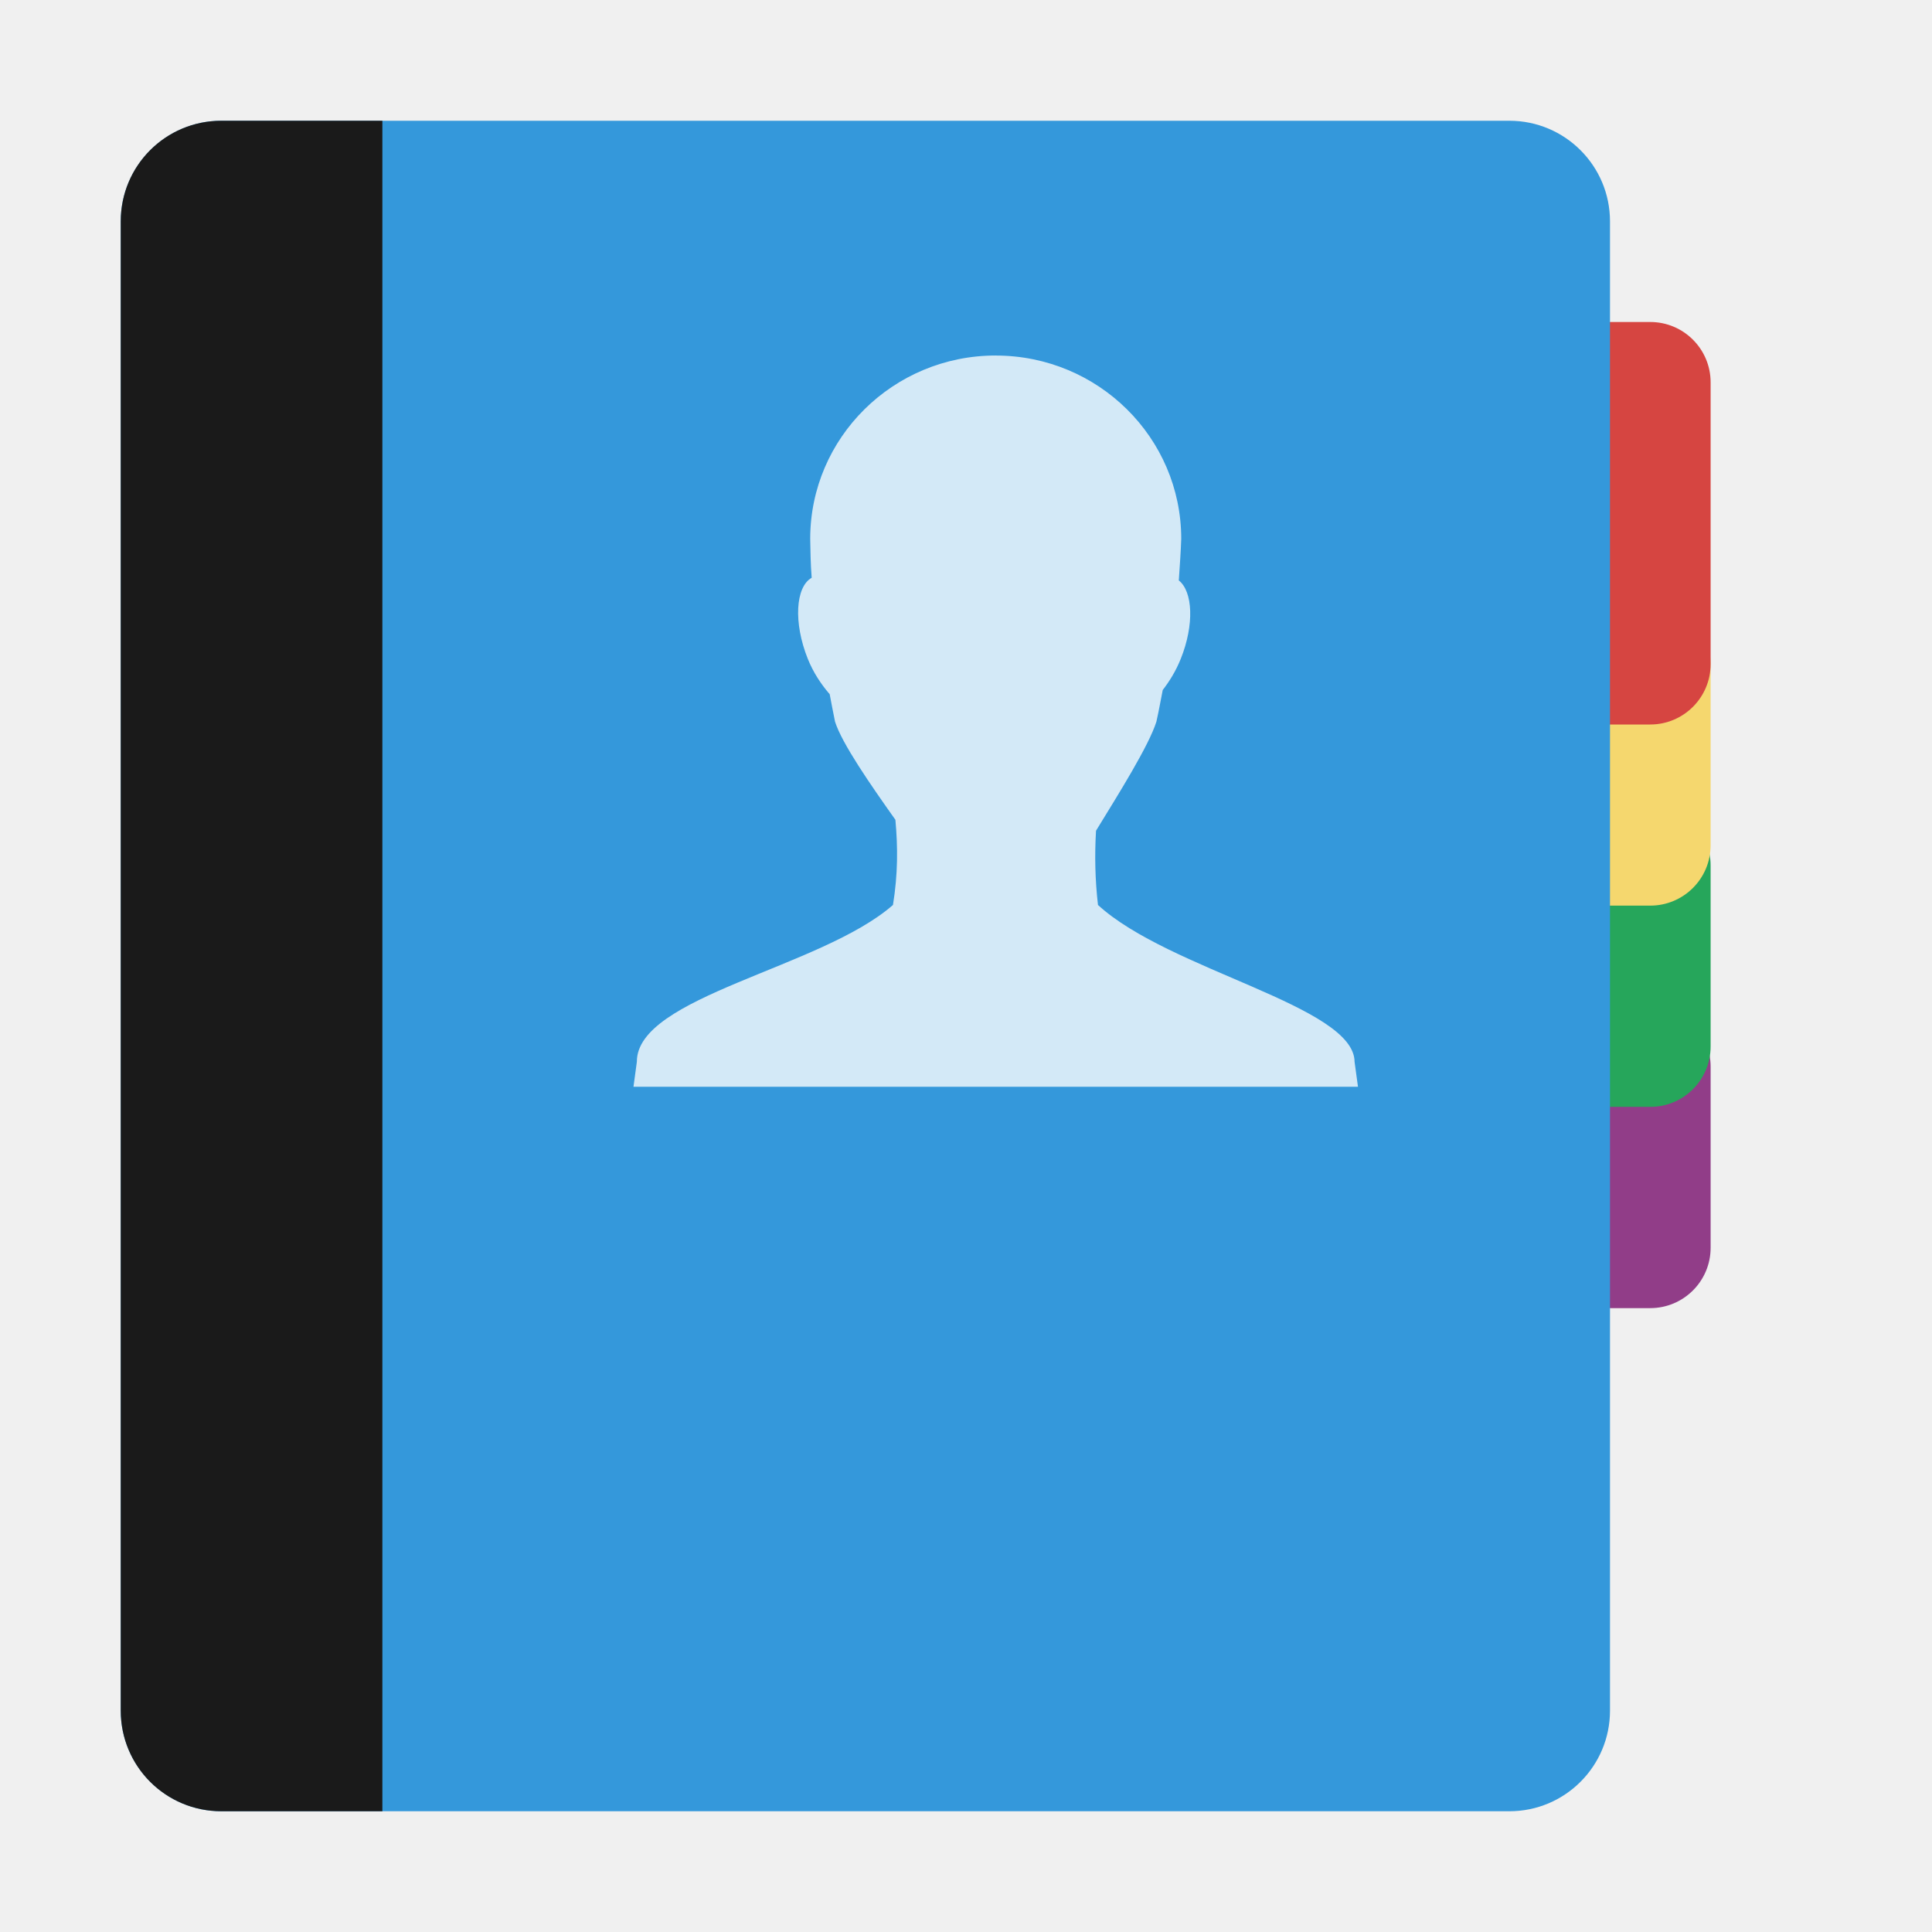
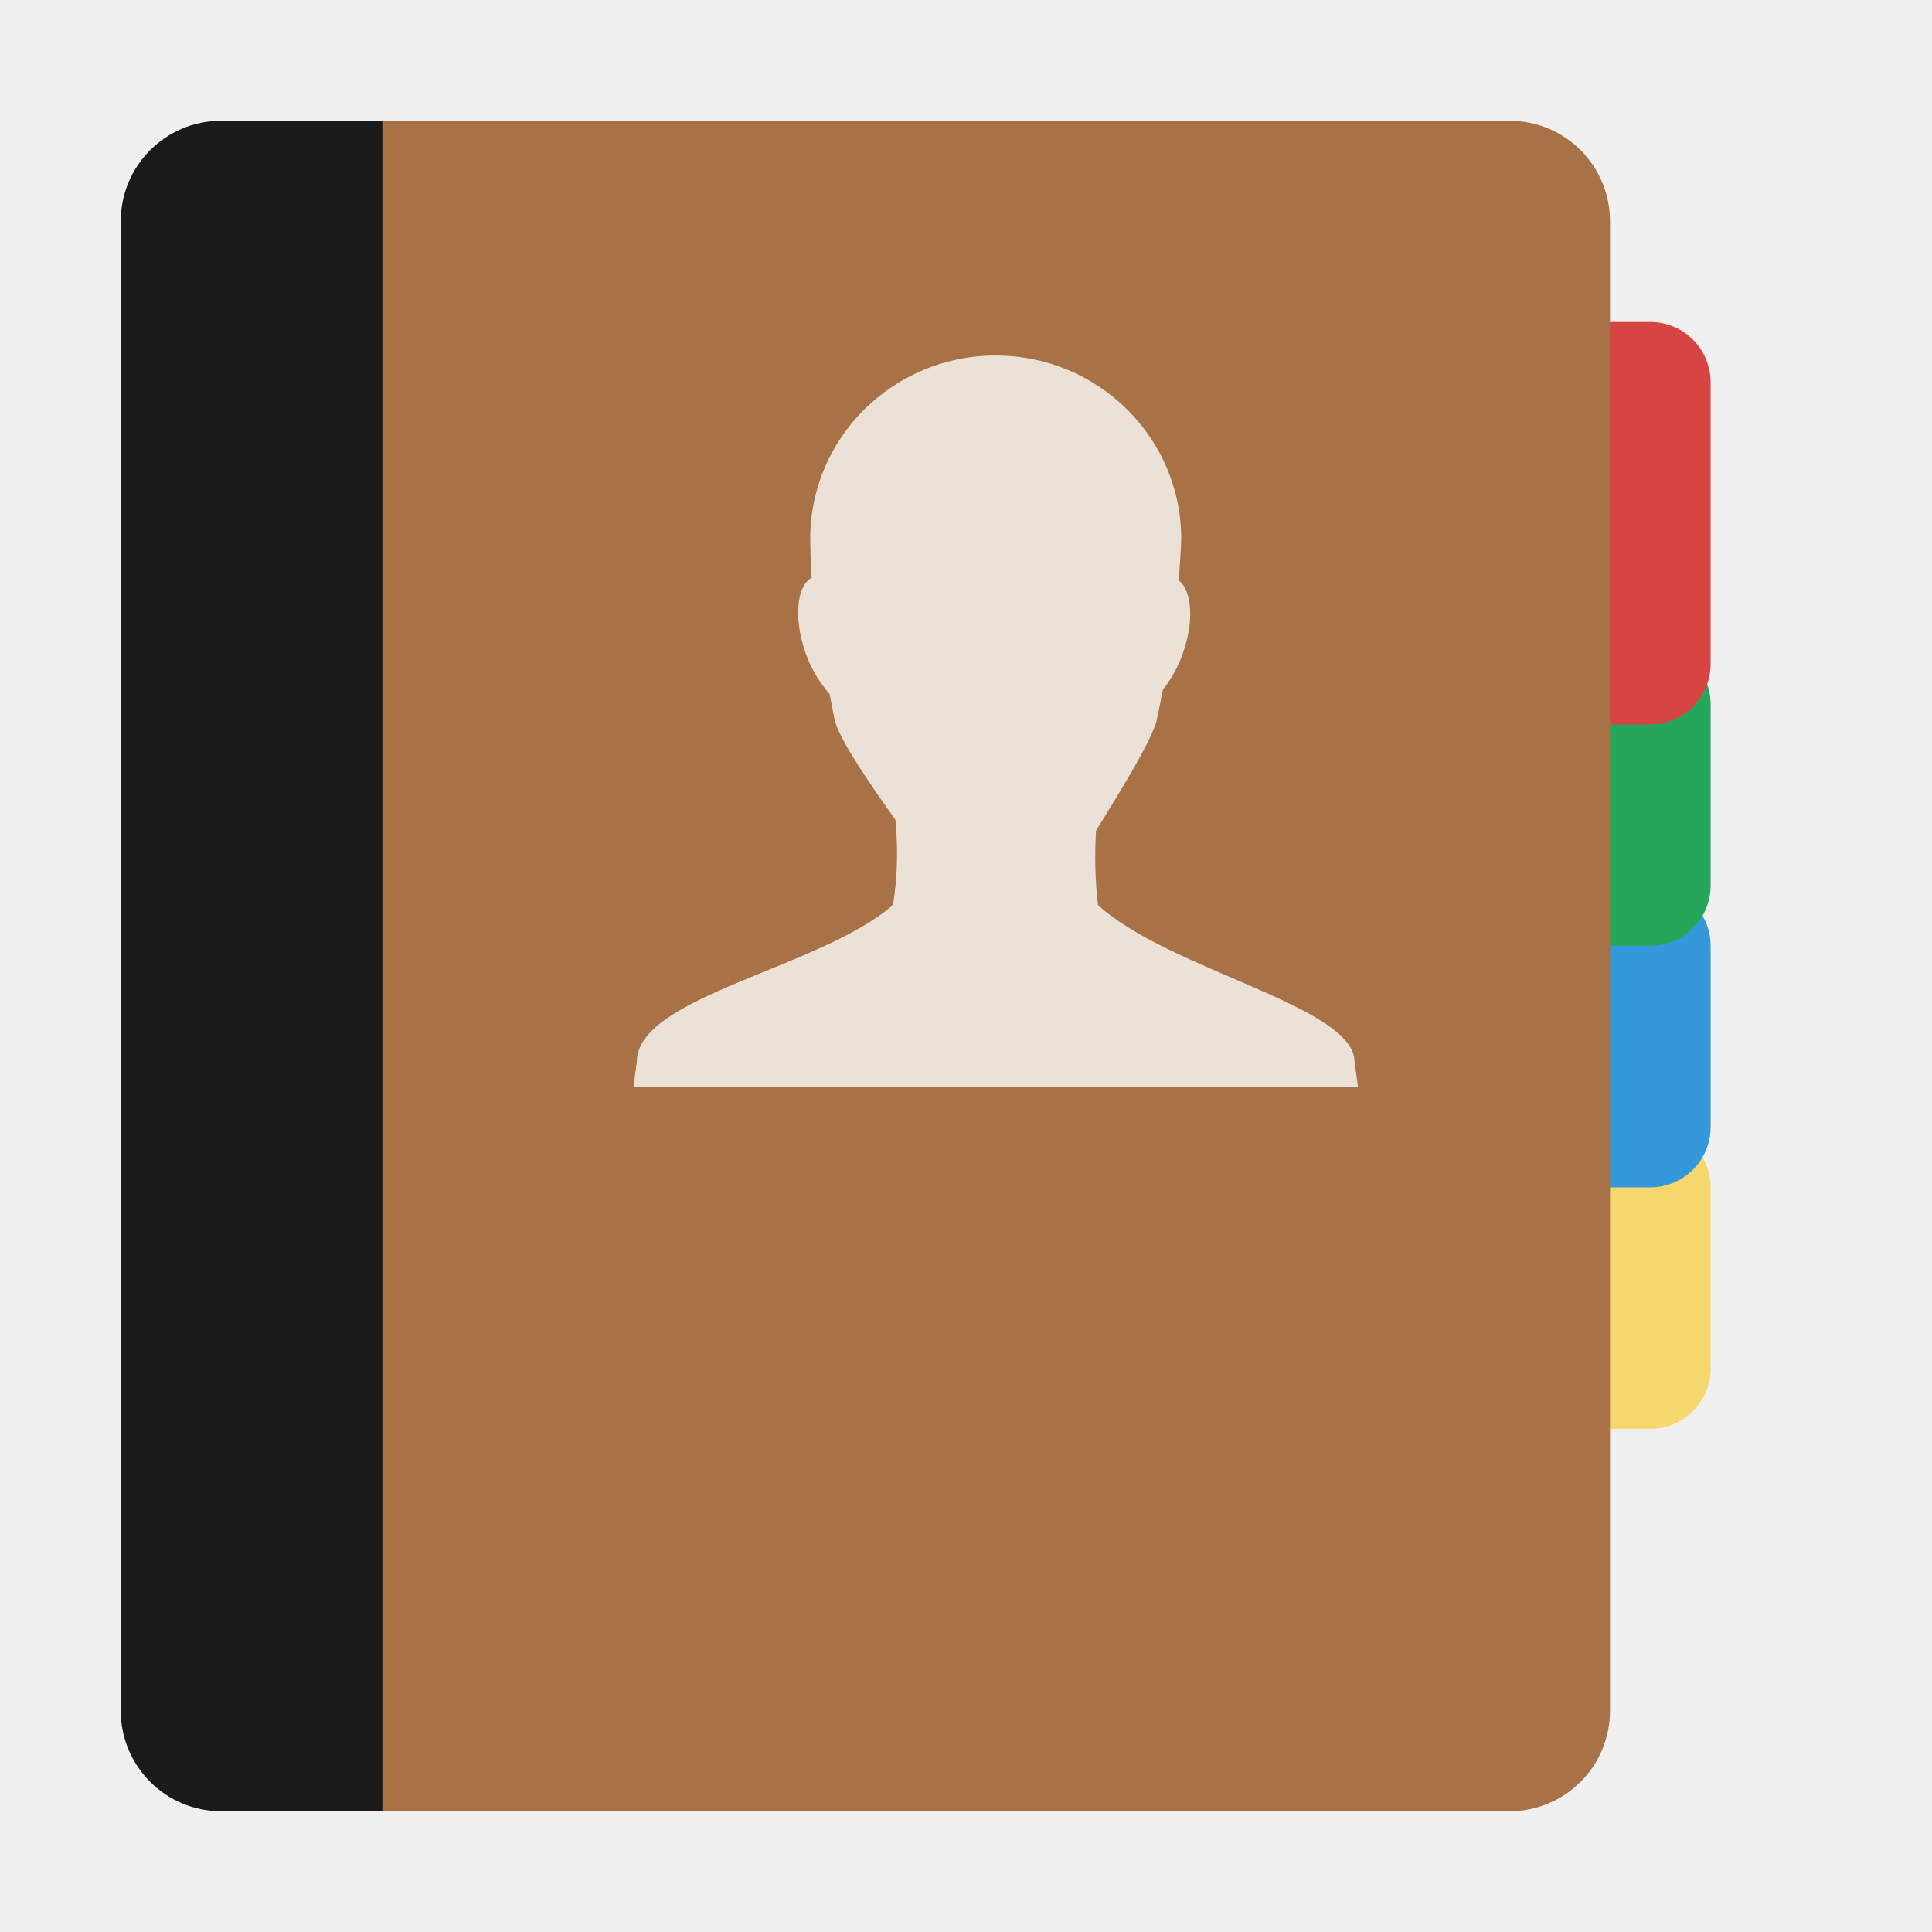
<svg xmlns="http://www.w3.org/2000/svg" xmlns:xlink="http://www.w3.org/1999/xlink" version="1.0" width="96" height="96" id="svg2408">
  <defs id="defs2410">
    <linearGradient id="linearGradient3853">
      <stop id="stop3855" style="stop-color:#000000;stop-opacity:1" offset="0" />
      <stop id="stop3857" style="stop-color:#313131;stop-opacity:1" offset="1" />
    </linearGradient>
    <linearGradient x1="45.448" y1="92.54" x2="45.448" y2="7.017" id="ButtonShadow" gradientUnits="userSpaceOnUse" gradientTransform="scale(1.005865,0.994169)">
      <stop id="stop3750" style="stop-color:#000000;stop-opacity:1" offset="0" />
      <stop id="stop3752" style="stop-color:#000000;stop-opacity:0.588" offset="1" />
    </linearGradient>
    <linearGradient id="linearGradient3737">
      <stop id="stop3739" style="stop-color:#ffffff;stop-opacity:1" offset="0" />
      <stop id="stop3741" style="stop-color:#ffffff;stop-opacity:0" offset="1" />
    </linearGradient>
    <linearGradient id="linearGradient3700">
      <stop id="stop3702" style="stop-color:#da8714;stop-opacity:1" offset="0" />
      <stop id="stop3704" style="stop-color:#f4d468;stop-opacity:1" offset="1" />
    </linearGradient>
    <filter color-interpolation-filters="sRGB" id="filter3174">
      <feGaussianBlur id="feGaussianBlur3176" stdDeviation="1.71" />
    </filter>
    <linearGradient x1="36.357" y1="6" x2="36.357" y2="63.893" id="linearGradient3188" xlink:href="#linearGradient3737" gradientUnits="userSpaceOnUse" />
    <filter x="-0.192" y="-0.192" width="1.384" height="1.384" color-interpolation-filters="sRGB" id="filter3794">
      <feGaussianBlur id="feGaussianBlur3796" stdDeviation="5.28" />
    </filter>
    <linearGradient x1="48" y1="20.221" x2="48" y2="138.661" id="linearGradient3613" xlink:href="#linearGradient3737" gradientUnits="userSpaceOnUse" />
    <radialGradient cx="48" cy="90.172" r="42" fx="48" fy="90.172" id="radialGradient3619" xlink:href="#linearGradient3737" gradientUnits="userSpaceOnUse" gradientTransform="matrix(1.157313,0,0,0.9959077,-7.551021,0.1971319)" />
    <clipPath id="clipPath3613">
      <rect width="84" height="84" rx="6" ry="6" x="6" y="6" id="rect3615" style="fill:#ffffff;fill-opacity:1;fill-rule:nonzero;stroke:none" />
    </clipPath>
    <linearGradient x1="48" y1="90" x2="48" y2="5.988" id="linearGradient3617" xlink:href="#linearGradient3700" gradientUnits="userSpaceOnUse" />
    <linearGradient id="linearGradient5060">
      <stop id="stop5062" style="stop-color:#000000;stop-opacity:1" offset="0" />
      <stop id="stop5064" style="stop-color:#000000;stop-opacity:0" offset="1" />
    </linearGradient>
    <linearGradient id="linearGradient6954">
      <stop id="stop6960" style="stop-color:#f5f5f5;stop-opacity:1" offset="0" />
      <stop id="stop6962" style="stop-color:#d2d2d2;stop-opacity:1" offset="1" />
    </linearGradient>
    <linearGradient id="linearGradient3785">
      <stop id="stop3787" style="stop-color:#bdbdbd;stop-opacity:1" offset="0" />
      <stop id="stop3789" style="stop-color:#8c8c8c;stop-opacity:1" offset="1" />
    </linearGradient>
    <linearGradient id="linearGradient3341">
      <stop id="stop3343" style="stop-color:#ffffff;stop-opacity:1" offset="0" />
      <stop id="stop3345" style="stop-color:#ffffff;stop-opacity:0" offset="1" />
    </linearGradient>
    <linearGradient id="linearGradient2895">
      <stop id="stop2897" style="stop-color:#000000;stop-opacity:1" offset="0" />
      <stop id="stop2899" style="stop-color:#000000;stop-opacity:0" offset="1" />
    </linearGradient>
    <linearGradient x1="27.056" y1="5.134" x2="43.429" y2="5.134" id="linearGradient2949" xlink:href="#linearGradient2895" gradientUnits="userSpaceOnUse" gradientTransform="matrix(0.8550923,0,0,1.178723,-69.95703,42.80578)" />
    <radialGradient cx="30" cy="33.188" r="4.688" fx="30" fy="33.188" id="radialGradient2952" xlink:href="#linearGradient5060" gradientUnits="userSpaceOnUse" gradientTransform="matrix(1.527973,-7.0647448e-7,2.1308638e-7,0.4608663,-85.66063,57.56216)" />
    <linearGradient x1="38" y1="39" x2="43" y2="38.6" id="linearGradient2955" xlink:href="#linearGradient5060" gradientUnits="userSpaceOnUse" gradientTransform="translate(-69.82143,42.85714)" />
    <linearGradient x1="22" y1="39" x2="17" y2="37.438" id="linearGradient2958" xlink:href="#linearGradient5060" gradientUnits="userSpaceOnUse" gradientTransform="translate(-69.82143,42.85714)" />
    <radialGradient cx="26.376" cy="12.313" r="8" fx="26.376" fy="12.313" id="radialGradient2961" xlink:href="#linearGradient6954" gradientUnits="userSpaceOnUse" gradientTransform="matrix(1.640165,-0.1325824,0.1281138,1.584884,-88.21778,37.62972)" />
    <linearGradient x1="30" y1="5" x2="30" y2="44.679" id="linearGradient2963" xlink:href="#linearGradient3785" gradientUnits="userSpaceOnUse" gradientTransform="translate(-69.82143,42.85714)" />
    <linearGradient x1="24.787" y1="53.869" x2="24.875" y2="83.5" id="linearGradient2966" xlink:href="#linearGradient3341" gradientUnits="userSpaceOnUse" gradientTransform="translate(-65.69638,3.357143)" />
    <radialGradient cx="25" cy="28.66" r="16" fx="25" fy="28.66" id="radialGradient2969" xlink:href="#linearGradient6954" gradientUnits="userSpaceOnUse" gradientTransform="matrix(1.3125,0,0,0.373267,-77.63393,63.15931)" />
    <linearGradient x1="30" y1="25.085" x2="30" y2="45" id="linearGradient2971" xlink:href="#linearGradient3785" gradientUnits="userSpaceOnUse" gradientTransform="translate(-69.82143,42.85714)" />
    <radialGradient cx="32" cy="41.5" r="21" fx="32" fy="41.5" id="radialGradient2974" xlink:href="#linearGradient5060" gradientUnits="userSpaceOnUse" gradientTransform="matrix(0.8571429,0,0,0.2857143,-67.25,72)" />
    <filter x="-0.207" y="-0.286" width="1.414" height="1.571" color-interpolation-filters="sRGB" id="filter3842">
      <feGaussianBlur id="feGaussianBlur3844" stdDeviation="5" />
    </filter>
    <clipPath id="clipPath3846">
      <path d="m 102,6 c -3.324,0 -6,2.676 -6,6 l 0,72 c 0,3.324 2.676,6 6,6 l 72,0 c 3.324,0 6,-2.676 6,-6 l 0,-72 c 0,-3.324 -2.676,-6 -6,-6 l -72,0 z m 36,21 c 4.276,0 7.75,3.225 7.75,7.219 -0.017,0.502 -0.053,1.069 -0.094,1.656 0.584,0.439 0.636,1.742 0.062,3.094 -0.207,0.488 -0.47,0.907 -0.75,1.25 -0.091,0.424 -0.133,0.756 -0.25,1.25 -0.318,0.953 -1.582,2.816 -2.531,4.281 -0.061,0.974 -0.058,1.948 0.062,2.938 1.598,1.39 4.558,2.451 6.969,3.469 1,-0.416 1.919,-0.841 2.562,-1.375 0.157,-0.917 0.141,-1.726 0.062,-2.531 -0.783,-1.044 -1.66,-2.26 -1.875,-2.906 -0.069,-0.318 -0.099,-0.53 -0.156,-0.812 -0.008,-0.009 -0.023,-0.022 -0.031,-0.031 -0.241,-0.271 -0.482,-0.62 -0.656,-1.031 -0.453,-1.067 -0.383,-2.104 0.125,-2.375 -0.036,-0.427 -0.054,-0.813 -0.062,-1.156 0,-2.995 2.606,-5.438 5.812,-5.438 3.207,0 5.812,2.442 5.812,5.438 -0.013,0.376 -0.063,0.778 -0.094,1.219 0.438,0.329 0.492,1.299 0.062,2.312 -0.155,0.366 -0.352,0.68 -0.562,0.938 -0.068,0.318 -0.1,0.567 -0.188,0.938 -0.238,0.715 -1.163,2.12 -1.875,3.219 -0.046,0.731 -0.059,1.477 0.031,2.219 2.226,1.937 8.022,2.967 8.031,4.625 L 167,60.469 c 0,1.017 -1.514,1.925 -3.906,2.562 l -0.438,1.438 a 0.843,0.844 0 0 1 -0.5,0.531 c -0.109,0.042 -0.171,0.132 -0.469,0.219 C 160.116,65.675 157.69,66 155,66 c -2.512,0 -4.746,-0.279 -6.312,-0.688 l -0.469,1.656 a 1.124,1.125 0 0 1 -0.656,0.719 c -0.145,0.056 -0.259,0.166 -0.656,0.281 C 144.811,68.577 141.587,69 138,69 c -3.587,0 -6.78,-0.423 -8.875,-1.031 -0.398,-0.116 -0.511,-0.225 -0.656,-0.281 a 1.124,1.125 0 0 1 -0.688,-0.75 L 127.375,65.281 C 125.804,65.696 123.535,66 121,66 118.31,66 115.915,65.675 114.344,65.219 114.046,65.132 113.984,65.042 113.875,65 a 0.843,0.844 0 0 1 -0.531,-0.562 L 113,63.062 c -2.452,-0.638 -4,-1.562 -4,-2.594 l 0.781,-5.062 c -0.009,-1.937 5.747,-2.754 8,-4.625 0.157,-0.917 0.141,-1.726 0.062,-2.531 -0.783,-1.044 -1.66,-2.26 -1.875,-2.906 -0.07,-0.318 -0.099,-0.53 -0.156,-0.812 -0.008,-0.009 -0.023,-0.022 -0.031,-0.031 -0.241,-0.271 -0.482,-0.62 -0.656,-1.031 -0.453,-1.067 -0.383,-2.104 0.125,-2.375 -0.036,-0.427 -0.054,-0.813 -0.062,-1.156 0,-2.995 2.606,-5.438 5.812,-5.438 3.207,0 5.812,2.442 5.812,5.438 -0.013,0.376 -0.063,0.778 -0.094,1.219 0.438,0.329 0.492,1.299 0.062,2.312 -0.155,0.366 -0.352,0.68 -0.562,0.938 -0.068,0.318 -0.1,0.567 -0.188,0.938 -0.238,0.715 -1.163,2.12 -1.875,3.219 -0.046,0.731 -0.059,1.477 0.031,2.219 0.57,0.496 1.369,0.939 2.25,1.344 2.45,-1.04 5.59,-2.033 7.281,-3.438 0.209,-1.222 0.198,-2.269 0.094,-3.344 -1.044,-1.393 -2.244,-3.014 -2.531,-3.875 -0.093,-0.424 -0.142,-0.718 -0.219,-1.094 -0.011,-0.012 -0.021,-0.019 -0.031,-0.031 -0.321,-0.361 -0.642,-0.826 -0.875,-1.375 -0.604,-1.423 -0.52,-2.826 0.156,-3.188 -0.048,-0.569 -0.052,-1.105 -0.062,-1.562 C 130.25,30.225 133.724,27 138,27 z" id="path3849" style="fill:url(#linearGradient3851);fill-opacity:1;fill-rule:nonzero;stroke:none" />
    </clipPath>
    <linearGradient x1="48" y1="90" x2="48" y2="5.988" id="linearGradient3851" xlink:href="#linearGradient3700" gradientUnits="userSpaceOnUse" gradientTransform="translate(90,0)" />
    <linearGradient x1="48" y1="27" x2="48" y2="69" id="linearGradient3859" xlink:href="#linearGradient3853" gradientUnits="userSpaceOnUse" />
    <linearGradient x1="45.448" y1="92.54" x2="45.448" y2="7.017" id="ButtonShadow-0" gradientUnits="userSpaceOnUse" gradientTransform="matrix(1.005865,0,0,0.994169,100,0)">
      <stop id="stop3750-8" style="stop-color:#000000;stop-opacity:1" offset="0" />
      <stop id="stop3752-5" style="stop-color:#000000;stop-opacity:0.588" offset="1" />
    </linearGradient>
    <linearGradient x1="32.251" y1="6.132" x2="32.251" y2="90.239" id="linearGradient3780" xlink:href="#ButtonShadow-0" gradientUnits="userSpaceOnUse" gradientTransform="matrix(1.02381,0,0,1.011905,-1.142857,-98.07143)" />
    <linearGradient x1="32.251" y1="6.132" x2="32.251" y2="90.239" id="linearGradient3772" xlink:href="#ButtonShadow-0" gradientUnits="userSpaceOnUse" gradientTransform="matrix(1.02381,0,0,1.011905,-1.142857,-98.07143)" />
    <linearGradient x1="32.251" y1="6.132" x2="32.251" y2="90.239" id="linearGradient3725" xlink:href="#ButtonShadow-0" gradientUnits="userSpaceOnUse" gradientTransform="matrix(1.02381,0,0,1.011905,-1.142857,-98.07143)" />
    <linearGradient x1="32.251" y1="6.132" x2="32.251" y2="90.239" id="linearGradient3721" xlink:href="#ButtonShadow-0" gradientUnits="userSpaceOnUse" gradientTransform="translate(0,-97)" />
    <linearGradient x1="32.251" y1="6.132" x2="32.251" y2="90.239" id="linearGradient3059" xlink:href="#ButtonShadow-0" gradientUnits="userSpaceOnUse" gradientTransform="matrix(1.02381,0,0,1.011905,-1.142857,-98.07143)" />
    <linearGradient xlink:href="#linearGradient2895" id="linearGradient3108" gradientUnits="userSpaceOnUse" gradientTransform="matrix(0.8550923,0,0,1.178723,-69.95703,42.80578)" x1="27.056" y1="5.134" x2="43.429" y2="5.134" />
    <radialGradient xlink:href="#linearGradient5060" id="radialGradient3111" gradientUnits="userSpaceOnUse" gradientTransform="matrix(1.527973,-7.0647448e-7,2.1308638e-7,0.4608663,-85.66063,57.56216)" cx="30" cy="33.188" fx="30" fy="33.188" r="4.688" />
    <linearGradient xlink:href="#linearGradient5060" id="linearGradient3114" gradientUnits="userSpaceOnUse" gradientTransform="translate(-69.82143,42.85714)" x1="38" y1="39" x2="43" y2="38.6" />
    <linearGradient xlink:href="#linearGradient5060" id="linearGradient3117" gradientUnits="userSpaceOnUse" gradientTransform="translate(-69.82143,42.85714)" x1="22" y1="39" x2="17" y2="37.438" />
    <radialGradient xlink:href="#linearGradient6954" id="radialGradient3120" gradientUnits="userSpaceOnUse" gradientTransform="matrix(1.640165,-0.1325824,0.1281138,1.584884,-88.21778,37.62972)" cx="26.376" cy="12.313" fx="26.376" fy="12.313" r="8" />
    <linearGradient xlink:href="#linearGradient3785" id="linearGradient3122" gradientUnits="userSpaceOnUse" gradientTransform="translate(-69.82143,42.85714)" x1="30" y1="5" x2="30" y2="44.679" />
    <linearGradient xlink:href="#linearGradient3341" id="linearGradient3125" gradientUnits="userSpaceOnUse" gradientTransform="translate(-65.69638,3.357143)" x1="24.787" y1="53.869" x2="24.875" y2="83.5" />
    <radialGradient xlink:href="#linearGradient6954" id="radialGradient3128" gradientUnits="userSpaceOnUse" gradientTransform="matrix(1.3125,0,0,0.373267,-77.63393,63.15931)" cx="25" cy="28.66" fx="25" fy="28.66" r="16" />
    <linearGradient xlink:href="#linearGradient3785" id="linearGradient3130" gradientUnits="userSpaceOnUse" gradientTransform="translate(-69.82143,42.85714)" x1="30" y1="25.085" x2="30" y2="45" />
    <radialGradient xlink:href="#linearGradient5060" id="radialGradient3133" gradientUnits="userSpaceOnUse" gradientTransform="matrix(0.8571429,0,0,0.2857143,-67.25,72)" cx="32" cy="41.5" fx="32" fy="41.5" r="21" />
  </defs>
-   <rect ry="3" y="50" x="75" height="15" width="10" id="rect4269" style="fill:#913d88;fill-opacity:1;fill-rule:nonzero;stroke:none;stroke-width:1;stroke-miterlimit:4;stroke-dasharray:none;stroke-opacity:1" />
-   <rect style="fill:#26a65b;fill-opacity:1;fill-rule:nonzero;stroke:none;stroke-width:1;stroke-miterlimit:4;stroke-dasharray:none;stroke-opacity:1" id="rect4267" width="10" height="15" x="75" y="40" ry="3" />
-   <rect ry="3" y="30" x="75" height="15" width="10" id="rect4265" style="fill:#f5d76e;fill-opacity:1;fill-rule:nonzero;stroke:none;stroke-width:1;stroke-miterlimit:4;stroke-dasharray:none;stroke-opacity:1" />
+   <rect ry="3" y="56" x="75" height="15" width="10" id="rect4265" style="fill:#f5d76e;fill-opacity:1;fill-rule:nonzero;stroke:none;stroke-width:1;stroke-miterlimit:4;stroke-dasharray:none;stroke-opacity:1" />
+   <rect ry="3" y="44" x="75" height="15" width="10" id="rect4269" style="fill:#3498db;fill-opacity:1;fill-rule:nonzero;stroke:none;stroke-width:1;stroke-miterlimit:4;stroke-dasharray:none;stroke-opacity:1" />
+   <rect style="fill:#26a65b;fill-opacity:1;fill-rule:nonzero;stroke:none;stroke-width:1;stroke-miterlimit:4;stroke-dasharray:none;stroke-opacity:1" id="rect4267" width="10" height="15" x="75" y="32" ry="3" />
  <rect style="fill:#d64541;fill-opacity:1;fill-rule:nonzero;stroke:none;stroke-width:1;stroke-miterlimit:4;stroke-dasharray:none;stroke-opacity:1" id="rect4261" width="10" height="20" x="75" y="16" ry="3" />
  <g id="layer2" style="display:none">
    <rect width="86" height="85" rx="6" ry="6" x="5" y="7" id="rect3745" style="opacity:0.9;fill:url(#ButtonShadow);fill-opacity:1;fill-rule:nonzero;stroke:none;filter:url(#filter3174)" />
  </g>
  <g id="layer5" />
-   <rect style="fill:#3498db;fill-opacity:1;fill-rule:nonzero;stroke:none;stroke-width:1;stroke-miterlimit:4;stroke-dasharray:none;stroke-opacity:1" id="rect4256" width="74" height="84" x="6" y="6" ry="5" />
+   <path style="fill:#a87246;fill-opacity:1;fill-rule:nonzero;stroke:none;stroke-width:1;stroke-miterlimit:4;stroke-dasharray:none;stroke-opacity:1" d="m 17,6 58,0 c 2.77,0 5,2.23 5,5 l 0,74 c 0,2.77 -2.23,5 -5,5 l -58,0 z" id="rect4256" />
  <path style="fill:#1a1a1a;fill-opacity:1;fill-rule:nonzero;stroke:none;stroke-width:1;stroke-miterlimit:4;stroke-dasharray:none;stroke-opacity:1" d="m 11,6 8,0 0,84 -8,0 C 8.23,90 6,87.77 6,85 L 6,11 C 6,8.23 8.23,6 11,6 Z" id="rect4258" />
  <path d="m 49.477,17.665 c -5.093,0 -9.218,4.084 -9.218,9.109 0.012,0.576 0.016,1.219 0.073,1.935 -0.806,0.454 -0.912,2.235 -0.194,4.026 0.277,0.691 0.658,1.249 1.04,1.703 0.013,0.015 0.036,0.037 0.048,0.052 0.091,0.473 0.156,0.834 0.266,1.368 0.342,1.084 1.757,3.125 3,4.877 0.124,1.352 0.128,2.694 -0.121,4.232 -3.579,3.139 -12.74,4.544 -12.726,7.793 L 31.477,54 l 36,0 -0.169,-1.239 c -0.015,-2.781 -9.215,-4.544 -12.75,-7.793 -0.143,-1.245 -0.17,-2.464 -0.097,-3.69 1.13,-1.844 2.622,-4.219 3,-5.419 0.139,-0.621 0.207,-1.041 0.315,-1.574 0.334,-0.431 0.649,-0.935 0.895,-1.548 0.683,-1.701 0.599,-3.344 -0.097,-3.897 0.049,-0.739 0.101,-1.433 0.121,-2.064 1e-5,-5.026 -4.125,-9.109 -9.218,-9.109 z" id="path3798-9" style="display:inline;fill:#ffffff;fill-opacity:0.784;stroke:none;enable-background:new" />
</svg>
